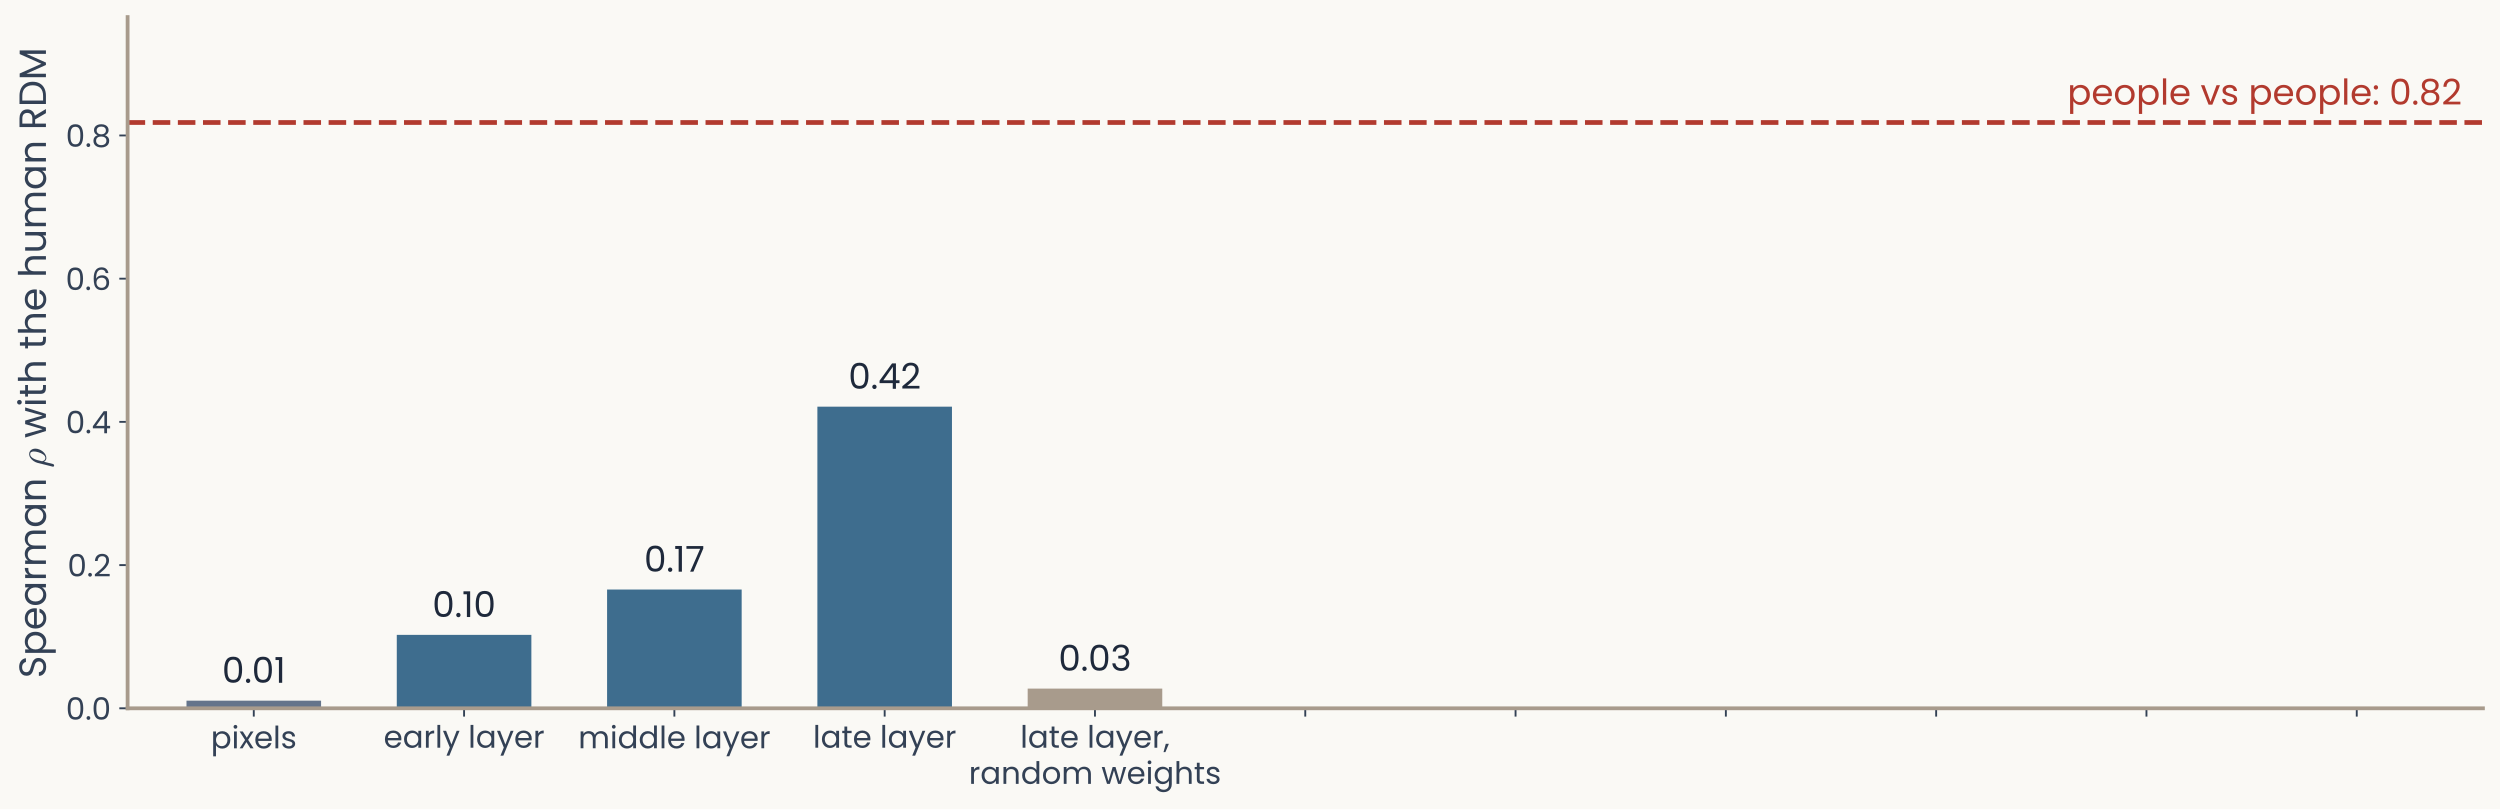
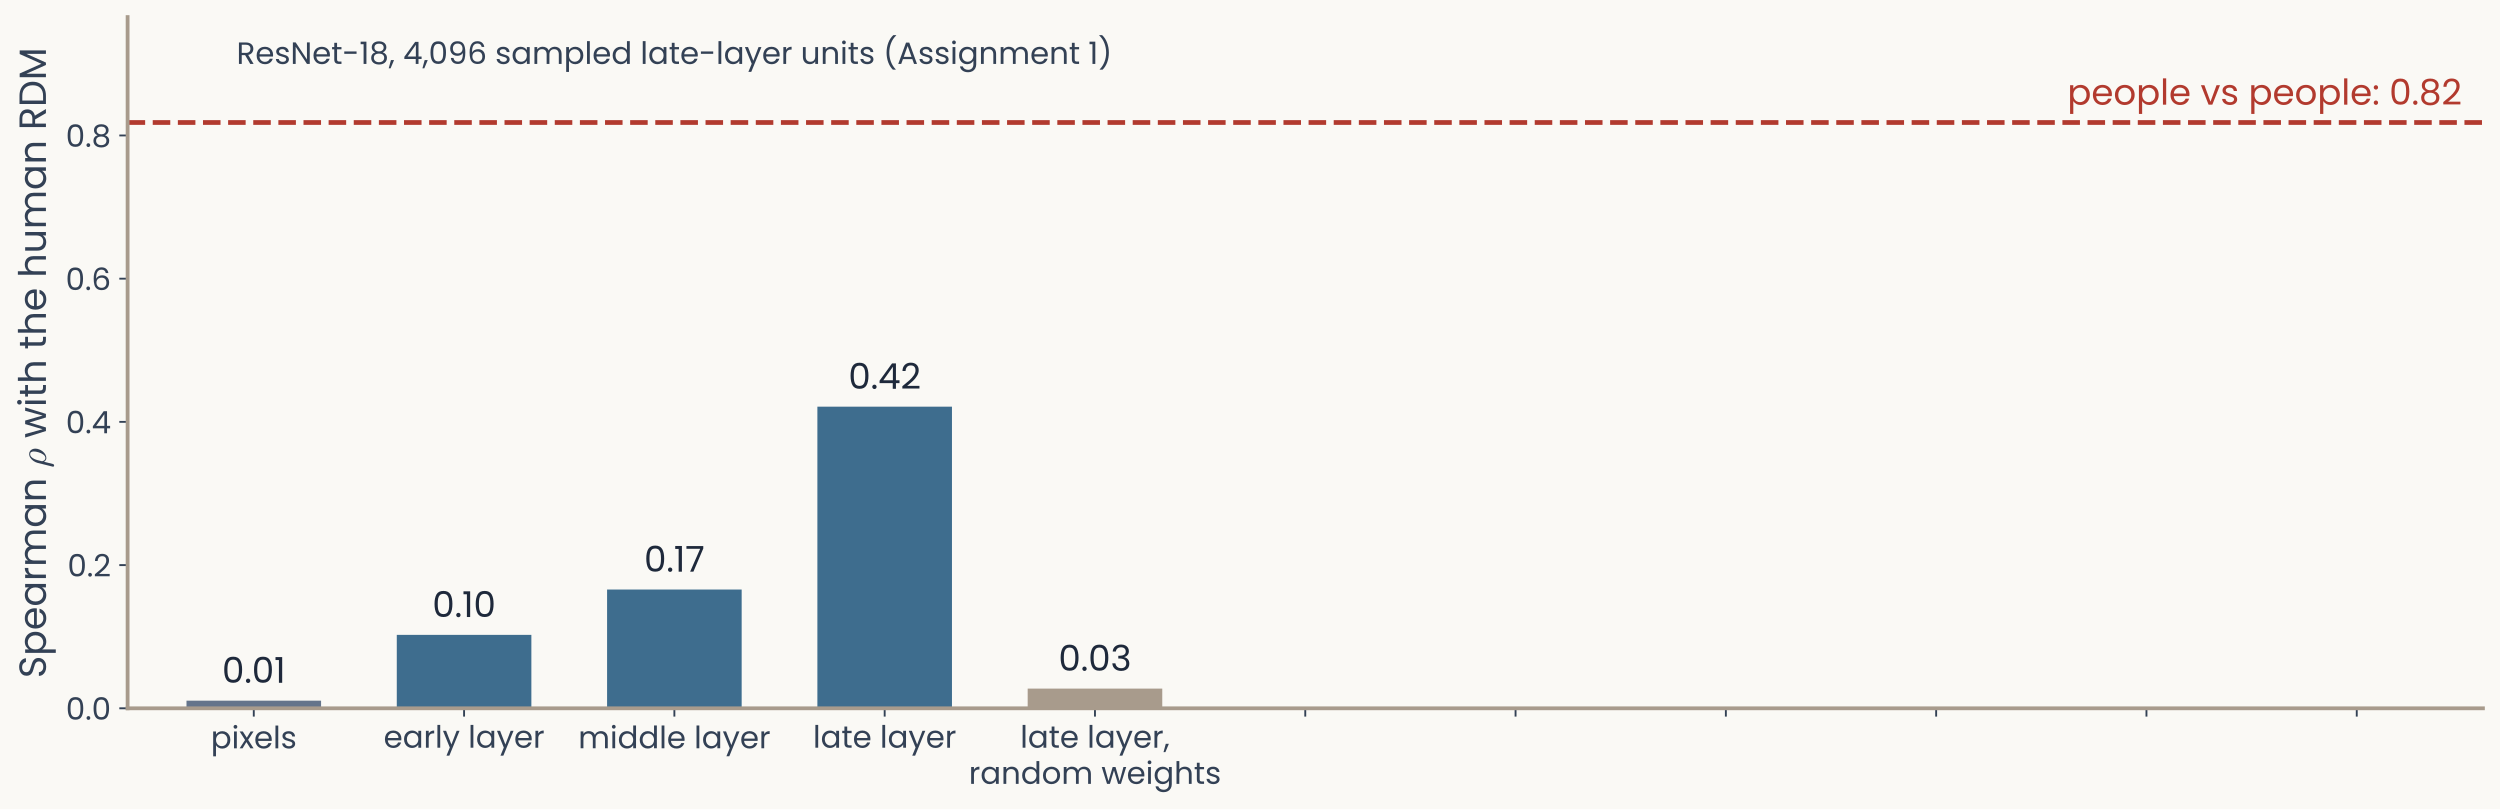
<svg xmlns="http://www.w3.org/2000/svg" xmlns:xlink="http://www.w3.org/1999/xlink" width="1054.629pt" height="341.381pt" viewBox="0 0 1054.629 341.381" version="1.1">
  <defs>
    <style type="text/css">*{stroke-linejoin: round; stroke-linecap: butt}</style>
  </defs>
  <g id="figure_1">
    <g id="patch_1">
      <path d="M 0 341.381  L 1054.629 341.381  L 1054.629 0  L 0 0  z " style="fill: #faf9f5" />
    </g>
    <g id="axes_1">
      <g id="patch_2">
        <path d="M 53.829 298.8  L 1047.429 298.8  L 1047.429 7.2  L 53.829 7.2  z " style="fill: #faf9f5" />
      </g>
      <g id="patch_3">
-         <path d="M 78.669 298.8  L 135.446 298.8  L 135.446 295.564  L 78.669 295.564  z " clip-path="url(#pab59dc795c)" style="fill: #64748b" />
+         <path d="M 78.669 298.8  L 135.446 298.8  L 135.446 295.564  L 78.669 295.564  z " clip-path="url(#pb61c305472)" style="fill: #64748b" />
      </g>
      <g id="patch_4">
-         <path d="M 167.383 298.8  L 224.16 298.8  L 224.16 267.817  L 167.383 267.817  z " clip-path="url(#pab59dc795c)" style="fill: #3e6d8e" />
+         <path d="M 167.383 298.8  L 224.16 298.8  L 224.16 267.817  L 167.383 267.817  z " clip-path="url(#pb61c305472)" style="fill: #3e6d8e" />
      </g>
      <g id="patch_5">
-         <path d="M 256.097 298.8  L 312.874 298.8  L 312.874 248.691  L 256.097 248.691  z " clip-path="url(#pab59dc795c)" style="fill: #3e6d8e" />
+         <path d="M 256.097 298.8  L 312.874 298.8  L 312.874 248.691  L 256.097 248.691  z " clip-path="url(#pb61c305472)" style="fill: #3e6d8e" />
      </g>
      <g id="patch_6">
-         <path d="M 344.811 298.8  L 401.589 298.8  L 401.589 171.552  L 344.811 171.552  z " clip-path="url(#pab59dc795c)" style="fill: #3e6d8e" />
+         <path d="M 344.811 298.8  L 401.589 298.8  L 401.589 171.552  L 344.811 171.552  z " clip-path="url(#pb61c305472)" style="fill: #3e6d8e" />
      </g>
      <g id="patch_7">
-         <path d="M 433.526 298.8  L 490.303 298.8  L 490.303 290.478  L 433.526 290.478  z " clip-path="url(#pab59dc795c)" style="fill: #a89b8c" />
+         <path d="M 433.526 298.8  L 490.303 298.8  L 490.303 290.478  L 433.526 290.478  z " clip-path="url(#pb61c305472)" style="fill: #a89b8c" />
      </g>
      <g id="matplotlib.axis_1">
        <g id="xtick_1">
          <g id="line2d_1">
            <defs>
-               <path id="ma07ec16f3f" d="M 0 0  L 0 3.5  " style="stroke: #334155; stroke-width: 0.8" />
+               <path id="m0f9258b6f5" d="M 0 0  L 0 3.5  " style="stroke: #334155; stroke-width: 0.8" />
            </defs>
            <g>
-               <use xlink:href="#ma07ec16f3f" x="107.057" y="298.8" style="fill: #334155; stroke: #334155; stroke-width: 0.8" />
+               <use xlink:href="#m0f9258b6f5" x="107.057" y="298.8" style="fill: #334155; stroke: #334155; stroke-width: 0.8" />
            </g>
          </g>
          <g id="text_1">
            <g style="fill: #334155" transform="translate(88.92928 315.6922) scale(0.13 -0.13)">
              <defs>
                <path id="Poppins-Regular-70" d="M 1075 2861  Q 1248 3162 1590 3363  Q 1933 3565 2387 3565  Q 2854 3565 3235 3341  Q 3616 3117 3833 2710  Q 4051 2304 4051 1766  Q 4051 1235 3833 819  Q 3616 403 3235 172  Q 2854 -58 2387 -58  Q 1939 -58 1596 144  Q 1254 346 1075 646  L 1075 -1664  L 493 -1664  L 493 3507  L 1075 3507  L 1075 2861  z M 3456 1766  Q 3456 2163 3296 2457  Q 3136 2752 2864 2905  Q 2592 3059 2266 3059  Q 1946 3059 1674 2902  Q 1402 2746 1238 2448  Q 1075 2150 1075 1760  Q 1075 1363 1238 1065  Q 1402 768 1674 611  Q 1946 454 2266 454  Q 2592 454 2864 611  Q 3136 768 3296 1065  Q 3456 1363 3456 1766  z " transform="scale(0.015625)" />
                <path id="Poppins-Regular-69" d="M 794 4077  Q 627 4077 512 4192  Q 397 4307 397 4474  Q 397 4640 512 4755  Q 627 4870 794 4870  Q 954 4870 1066 4755  Q 1178 4640 1178 4474  Q 1178 4307 1066 4192  Q 954 4077 794 4077  z M 1075 3507  L 1075 0  L 493 0  L 493 3507  L 1075 3507  z " transform="scale(0.015625)" />
                <path id="Poppins-Regular-78" d="M 2323 0  L 1491 1306  L 691 0  L 83 0  L 1216 1741  L 83 3507  L 742 3507  L 1574 2208  L 2368 3507  L 2976 3507  L 1850 1773  L 2982 0  L 2323 0  z " transform="scale(0.015625)" />
                <path id="Poppins-Regular-65" d="M 3693 1888  Q 3693 1722 3674 1536  L 870 1536  Q 902 1018 1225 726  Q 1549 435 2010 435  Q 2387 435 2640 611  Q 2893 787 2995 1082  L 3622 1082  Q 3482 576 3059 259  Q 2637 -58 2010 -58  Q 1510 -58 1116 166  Q 723 390 499 803  Q 275 1216 275 1760  Q 275 2304 492 2713  Q 710 3123 1104 3344  Q 1498 3565 2010 3565  Q 2509 3565 2893 3347  Q 3277 3130 3485 2749  Q 3693 2368 3693 1888  z M 3091 2010  Q 3091 2342 2944 2582  Q 2797 2822 2544 2947  Q 2291 3072 1984 3072  Q 1542 3072 1232 2790  Q 922 2509 877 2010  L 3091 2010  z " transform="scale(0.015625)" />
                <path id="Poppins-Regular-6c" d="M 1075 4736  L 1075 0  L 493 0  L 493 4736  L 1075 4736  z " transform="scale(0.015625)" />
                <path id="Poppins-Regular-73" d="M 1734 -58  Q 1331 -58 1011 80  Q 691 218 505 464  Q 320 710 301 1030  L 902 1030  Q 928 768 1149 601  Q 1370 435 1728 435  Q 2061 435 2253 582  Q 2445 730 2445 954  Q 2445 1184 2240 1296  Q 2035 1408 1606 1517  Q 1216 1619 969 1724  Q 723 1830 547 2038  Q 371 2246 371 2586  Q 371 2854 531 3078  Q 691 3302 985 3433  Q 1280 3565 1658 3565  Q 2240 3565 2598 3270  Q 2957 2976 2982 2464  L 2400 2464  Q 2381 2739 2179 2905  Q 1978 3072 1638 3072  Q 1325 3072 1139 2937  Q 954 2803 954 2586  Q 954 2413 1066 2301  Q 1178 2189 1347 2121  Q 1517 2054 1818 1971  Q 2195 1869 2432 1769  Q 2669 1670 2838 1472  Q 3008 1274 3014 954  Q 3014 666 2854 435  Q 2694 205 2403 73  Q 2112 -58 1734 -58  z " transform="scale(0.015625)" />
              </defs>
              <use xlink:href="#Poppins-Regular-70" />
              <use xlink:href="#Poppins-Regular-69" transform="translate(67.59999 0)" />
              <use xlink:href="#Poppins-Regular-78" transform="translate(92.19998 0)" />
              <use xlink:href="#Poppins-Regular-65" transform="translate(140.1 0)" />
              <use xlink:href="#Poppins-Regular-6c" transform="translate(202.1 0)" />
              <use xlink:href="#Poppins-Regular-73" transform="translate(226.7 0)" />
            </g>
          </g>
        </g>
        <g id="xtick_2">
          <g id="line2d_2">
            <g>
-               <use xlink:href="#ma07ec16f3f" x="195.771" y="298.8" style="fill: #334155; stroke: #334155; stroke-width: 0.8" />
+               <use xlink:href="#m0f9258b6f5" x="195.771" y="298.8" style="fill: #334155; stroke: #334155; stroke-width: 0.8" />
            </g>
          </g>
          <g id="text_2">
            <g style="fill: #334155" transform="translate(161.8242 315.42) scale(0.13 -0.13)">
              <defs>
                <path id="Poppins-Regular-61" d="M 275 1766  Q 275 2304 492 2710  Q 710 3117 1091 3341  Q 1472 3565 1939 3565  Q 2400 3565 2739 3366  Q 3078 3168 3245 2867  L 3245 3507  L 3834 3507  L 3834 0  L 3245 0  L 3245 653  Q 3072 346 2729 144  Q 2387 -58 1933 -58  Q 1466 -58 1088 172  Q 710 403 492 819  Q 275 1235 275 1766  z M 3245 1760  Q 3245 2157 3085 2451  Q 2925 2746 2653 2902  Q 2381 3059 2054 3059  Q 1728 3059 1459 2905  Q 1190 2752 1030 2457  Q 870 2163 870 1766  Q 870 1363 1030 1065  Q 1190 768 1459 611  Q 1728 454 2054 454  Q 2381 454 2653 611  Q 2925 768 3085 1065  Q 3245 1363 3245 1760  z " transform="scale(0.015625)" />
                <path id="Poppins-Regular-72" d="M 1075 2938  Q 1229 3238 1513 3404  Q 1798 3571 2208 3571  L 2208 2970  L 2054 2970  Q 1075 2970 1075 1907  L 1075 0  L 493 0  L 493 3507  L 1075 3507  L 1075 2938  z " transform="scale(0.015625)" />
                <path id="Poppins-Regular-79" d="M 3514 3507  L 1402 -1651  L 800 -1651  L 1491 38  L 77 3507  L 723 3507  L 1824 666  L 2912 3507  L 3514 3507  z " transform="scale(0.015625)" />
                <path id="Poppins-Regular-20" transform="scale(0.015625)" />
              </defs>
              <use xlink:href="#Poppins-Regular-65" />
              <use xlink:href="#Poppins-Regular-61" transform="translate(61.99999 0)" />
              <use xlink:href="#Poppins-Regular-72" transform="translate(129.6 0)" />
              <use xlink:href="#Poppins-Regular-6c" transform="translate(166.9 0)" />
              <use xlink:href="#Poppins-Regular-79" transform="translate(191.5 0)" />
              <use xlink:href="#Poppins-Regular-20" transform="translate(247.7999 0)" />
              <use xlink:href="#Poppins-Regular-6c" transform="translate(274.4999 0)" />
              <use xlink:href="#Poppins-Regular-61" transform="translate(299.0999 0)" />
              <use xlink:href="#Poppins-Regular-79" transform="translate(366.6999 0)" />
              <use xlink:href="#Poppins-Regular-65" transform="translate(422.9999 0)" />
              <use xlink:href="#Poppins-Regular-72" transform="translate(484.9999 0)" />
            </g>
          </g>
        </g>
        <g id="xtick_3">
          <g id="line2d_3">
            <g>
-               <use xlink:href="#ma07ec16f3f" x="284.486" y="298.8" style="fill: #334155; stroke: #334155; stroke-width: 0.8" />
+               <use xlink:href="#m0f9258b6f5" x="284.486" y="298.8" style="fill: #334155; stroke: #334155; stroke-width: 0.8" />
            </g>
          </g>
          <g id="text_3">
            <g style="fill: #334155" transform="translate(243.9349 315.6658) scale(0.13 -0.13)">
              <defs>
                <path id="Poppins-Regular-6d" d="M 4710 3571  Q 5120 3571 5440 3401  Q 5760 3232 5945 2893  Q 6131 2554 6131 2067  L 6131 0  L 5555 0  L 5555 1984  Q 5555 2509 5296 2787  Q 5037 3066 4595 3066  Q 4141 3066 3872 2774  Q 3603 2483 3603 1933  L 3603 0  L 3027 0  L 3027 1984  Q 3027 2509 2768 2787  Q 2509 3066 2067 3066  Q 1613 3066 1344 2774  Q 1075 2483 1075 1933  L 1075 0  L 493 0  L 493 3507  L 1075 3507  L 1075 3002  Q 1248 3277 1539 3424  Q 1830 3571 2182 3571  Q 2624 3571 2963 3372  Q 3302 3174 3469 2790  Q 3616 3162 3955 3366  Q 4294 3571 4710 3571  z " transform="scale(0.015625)" />
                <path id="Poppins-Regular-64" d="M 275 1766  Q 275 2304 492 2710  Q 710 3117 1091 3341  Q 1472 3565 1946 3565  Q 2355 3565 2707 3376  Q 3059 3187 3245 2880  L 3245 4736  L 3834 4736  L 3834 0  L 3245 0  L 3245 659  Q 3072 346 2733 144  Q 2394 -58 1939 -58  Q 1472 -58 1091 172  Q 710 403 492 819  Q 275 1235 275 1766  z M 3245 1760  Q 3245 2157 3085 2451  Q 2925 2746 2653 2902  Q 2381 3059 2054 3059  Q 1728 3059 1459 2905  Q 1190 2752 1030 2457  Q 870 2163 870 1766  Q 870 1363 1030 1065  Q 1190 768 1459 611  Q 1728 454 2054 454  Q 2381 454 2653 611  Q 2925 768 3085 1065  Q 3245 1363 3245 1760  z " transform="scale(0.015625)" />
              </defs>
              <use xlink:href="#Poppins-Regular-6d" />
              <use xlink:href="#Poppins-Regular-69" transform="translate(103 0)" />
              <use xlink:href="#Poppins-Regular-64" transform="translate(127.6 0)" />
              <use xlink:href="#Poppins-Regular-64" transform="translate(195.2 0)" />
              <use xlink:href="#Poppins-Regular-6c" transform="translate(262.8 0)" />
              <use xlink:href="#Poppins-Regular-65" transform="translate(287.3999 0)" />
              <use xlink:href="#Poppins-Regular-20" transform="translate(349.3999 0)" />
              <use xlink:href="#Poppins-Regular-6c" transform="translate(376.0999 0)" />
              <use xlink:href="#Poppins-Regular-61" transform="translate(400.6999 0)" />
              <use xlink:href="#Poppins-Regular-79" transform="translate(468.2999 0)" />
              <use xlink:href="#Poppins-Regular-65" transform="translate(524.5999 0)" />
              <use xlink:href="#Poppins-Regular-72" transform="translate(586.5999 0)" />
            </g>
          </g>
        </g>
        <g id="xtick_4">
          <g id="line2d_4">
            <g>
-               <use xlink:href="#ma07ec16f3f" x="373.2" y="298.8" style="fill: #334155; stroke: #334155; stroke-width: 0.8" />
+               <use xlink:href="#m0f9258b6f5" x="373.2" y="298.8" style="fill: #334155; stroke: #334155; stroke-width: 0.8" />
            </g>
          </g>
          <g id="text_4">
            <g style="fill: #334155" transform="translate(342.9699 315.42) scale(0.13 -0.13)">
              <defs>
                <path id="Poppins-Regular-74" d="M 1203 3027  L 1203 960  Q 1203 704 1312 598  Q 1421 493 1690 493  L 2118 493  L 2118 0  L 1594 0  Q 1107 0 864 224  Q 621 448 621 960  L 621 3027  L 166 3027  L 166 3507  L 621 3507  L 621 4390  L 1203 4390  L 1203 3507  L 2118 3507  L 2118 3027  L 1203 3027  z " transform="scale(0.015625)" />
              </defs>
              <use xlink:href="#Poppins-Regular-6c" />
              <use xlink:href="#Poppins-Regular-61" transform="translate(24.59999 0)" />
              <use xlink:href="#Poppins-Regular-74" transform="translate(92.19998 0)" />
              <use xlink:href="#Poppins-Regular-65" transform="translate(128.6 0)" />
              <use xlink:href="#Poppins-Regular-20" transform="translate(190.6 0)" />
              <use xlink:href="#Poppins-Regular-6c" transform="translate(217.3 0)" />
              <use xlink:href="#Poppins-Regular-61" transform="translate(241.8999 0)" />
              <use xlink:href="#Poppins-Regular-79" transform="translate(309.4999 0)" />
              <use xlink:href="#Poppins-Regular-65" transform="translate(365.7999 0)" />
              <use xlink:href="#Poppins-Regular-72" transform="translate(427.7999 0)" />
            </g>
          </g>
        </g>
        <g id="xtick_5">
          <g id="line2d_5">
            <g>
-               <use xlink:href="#ma07ec16f3f" x="461.914" y="298.8" style="fill: #334155; stroke: #334155; stroke-width: 0.8" />
+               <use xlink:href="#m0f9258b6f5" x="461.914" y="298.8" style="fill: #334155; stroke: #334155; stroke-width: 0.8" />
            </g>
          </g>
          <g id="text_5">
            <g style="fill: #334155" transform="translate(430.3974 315.42) scale(0.13 -0.13)">
              <defs>
                <path id="Poppins-Regular-2c" d="M 1094 806  L 378 -915  L -13 -915  L 454 806  L 1094 806  z " transform="scale(0.015625)" />
              </defs>
              <use xlink:href="#Poppins-Regular-6c" />
              <use xlink:href="#Poppins-Regular-61" transform="translate(24.59999 0)" />
              <use xlink:href="#Poppins-Regular-74" transform="translate(92.19998 0)" />
              <use xlink:href="#Poppins-Regular-65" transform="translate(128.6 0)" />
              <use xlink:href="#Poppins-Regular-20" transform="translate(190.6 0)" />
              <use xlink:href="#Poppins-Regular-6c" transform="translate(217.3 0)" />
              <use xlink:href="#Poppins-Regular-61" transform="translate(241.8999 0)" />
              <use xlink:href="#Poppins-Regular-79" transform="translate(309.4999 0)" />
              <use xlink:href="#Poppins-Regular-65" transform="translate(365.7999 0)" />
              <use xlink:href="#Poppins-Regular-72" transform="translate(427.7999 0)" />
              <use xlink:href="#Poppins-Regular-2c" transform="translate(465.0999 0)" />
            </g>
            <g style="fill: #334155" transform="translate(408.6803 330.6706) scale(0.13 -0.13)">
              <defs>
                <path id="Poppins-Regular-6e" d="M 2202 3571  Q 2842 3571 3238 3184  Q 3635 2797 3635 2067  L 3635 0  L 3059 0  L 3059 1984  Q 3059 2509 2796 2787  Q 2534 3066 2080 3066  Q 1619 3066 1347 2778  Q 1075 2490 1075 1939  L 1075 0  L 493 0  L 493 3507  L 1075 3507  L 1075 3008  Q 1248 3277 1545 3424  Q 1843 3571 2202 3571  z " transform="scale(0.015625)" />
                <path id="Poppins-Regular-6f" d="M 2022 -58  Q 1530 -58 1130 166  Q 730 390 502 803  Q 275 1216 275 1760  Q 275 2298 508 2710  Q 742 3123 1145 3344  Q 1549 3565 2048 3565  Q 2547 3565 2950 3344  Q 3354 3123 3587 2713  Q 3821 2304 3821 1760  Q 3821 1216 3581 803  Q 3341 390 2931 166  Q 2522 -58 2022 -58  z M 2022 454  Q 2336 454 2611 601  Q 2886 749 3056 1043  Q 3226 1338 3226 1760  Q 3226 2182 3059 2476  Q 2893 2771 2624 2915  Q 2355 3059 2042 3059  Q 1722 3059 1456 2915  Q 1190 2771 1030 2476  Q 870 2182 870 1760  Q 870 1331 1027 1036  Q 1184 742 1446 598  Q 1709 454 2022 454  z " transform="scale(0.015625)" />
                <path id="Poppins-Regular-77" d="M 5165 3507  L 4070 0  L 3469 0  L 2624 2784  L 1779 0  L 1178 0  L 77 3507  L 672 3507  L 1478 563  L 2349 3507  L 2944 3507  L 3795 557  L 4589 3507  L 5165 3507  z " transform="scale(0.015625)" />
                <path id="Poppins-Regular-67" d="M 1939 3565  Q 2394 3565 2736 3366  Q 3078 3168 3245 2867  L 3245 3507  L 3834 3507  L 3834 -77  Q 3834 -557 3629 -931  Q 3424 -1306 3043 -1517  Q 2662 -1728 2157 -1728  Q 1466 -1728 1005 -1401  Q 544 -1075 461 -512  L 1037 -512  Q 1133 -832 1433 -1027  Q 1734 -1222 2157 -1222  Q 2637 -1222 2941 -921  Q 3245 -621 3245 -77  L 3245 659  Q 3072 352 2733 147  Q 2394 -58 1939 -58  Q 1472 -58 1091 172  Q 710 403 492 819  Q 275 1235 275 1766  Q 275 2304 492 2710  Q 710 3117 1091 3341  Q 1472 3565 1939 3565  z M 3245 1760  Q 3245 2157 3085 2451  Q 2925 2746 2653 2902  Q 2381 3059 2054 3059  Q 1728 3059 1459 2905  Q 1190 2752 1030 2457  Q 870 2163 870 1766  Q 870 1363 1030 1065  Q 1190 768 1459 611  Q 1728 454 2054 454  Q 2381 454 2653 611  Q 2925 768 3085 1065  Q 3245 1363 3245 1760  z " transform="scale(0.015625)" />
                <path id="Poppins-Regular-68" d="M 2234 3571  Q 2630 3571 2950 3401  Q 3270 3232 3452 2893  Q 3635 2554 3635 2067  L 3635 0  L 3059 0  L 3059 1984  Q 3059 2509 2796 2787  Q 2534 3066 2080 3066  Q 1619 3066 1347 2778  Q 1075 2490 1075 1939  L 1075 0  L 493 0  L 493 4736  L 1075 4736  L 1075 3008  Q 1248 3277 1552 3424  Q 1856 3571 2234 3571  z " transform="scale(0.015625)" />
              </defs>
              <use xlink:href="#Poppins-Regular-72" />
              <use xlink:href="#Poppins-Regular-61" transform="translate(37.29999 0)" />
              <use xlink:href="#Poppins-Regular-6e" transform="translate(104.9 0)" />
              <use xlink:href="#Poppins-Regular-64" transform="translate(168.9 0)" />
              <use xlink:href="#Poppins-Regular-6f" transform="translate(236.5 0)" />
              <use xlink:href="#Poppins-Regular-6d" transform="translate(300.4999 0)" />
              <use xlink:href="#Poppins-Regular-20" transform="translate(403.4999 0)" />
              <use xlink:href="#Poppins-Regular-77" transform="translate(430.1999 0)" />
              <use xlink:href="#Poppins-Regular-65" transform="translate(512.1999 0)" />
              <use xlink:href="#Poppins-Regular-69" transform="translate(574.1999 0)" />
              <use xlink:href="#Poppins-Regular-67" transform="translate(598.7999 0)" />
              <use xlink:href="#Poppins-Regular-68" transform="translate(666.3999 0)" />
              <use xlink:href="#Poppins-Regular-74" transform="translate(730.3999 0)" />
              <use xlink:href="#Poppins-Regular-73" transform="translate(766.7998 0)" />
            </g>
          </g>
        </g>
        <g id="xtick_6">
          <g id="line2d_6">
            <g>
-               <use xlink:href="#ma07ec16f3f" x="550.629" y="298.8" style="fill: #334155; stroke: #334155; stroke-width: 0.8" />
+               <use xlink:href="#m0f9258b6f5" x="550.629" y="298.8" style="fill: #334155; stroke: #334155; stroke-width: 0.8" />
            </g>
          </g>
        </g>
        <g id="xtick_7">
          <g id="line2d_7">
            <g>
-               <use xlink:href="#ma07ec16f3f" x="639.343" y="298.8" style="fill: #334155; stroke: #334155; stroke-width: 0.8" />
+               <use xlink:href="#m0f9258b6f5" x="639.343" y="298.8" style="fill: #334155; stroke: #334155; stroke-width: 0.8" />
            </g>
          </g>
        </g>
        <g id="xtick_8">
          <g id="line2d_8">
            <g>
-               <use xlink:href="#ma07ec16f3f" x="728.057" y="298.8" style="fill: #334155; stroke: #334155; stroke-width: 0.8" />
+               <use xlink:href="#m0f9258b6f5" x="728.057" y="298.8" style="fill: #334155; stroke: #334155; stroke-width: 0.8" />
            </g>
          </g>
        </g>
        <g id="xtick_9">
          <g id="line2d_9">
            <g>
-               <use xlink:href="#ma07ec16f3f" x="816.771" y="298.8" style="fill: #334155; stroke: #334155; stroke-width: 0.8" />
+               <use xlink:href="#m0f9258b6f5" x="816.771" y="298.8" style="fill: #334155; stroke: #334155; stroke-width: 0.8" />
            </g>
          </g>
        </g>
        <g id="xtick_10">
          <g id="line2d_10">
            <g>
-               <use xlink:href="#ma07ec16f3f" x="905.486" y="298.8" style="fill: #334155; stroke: #334155; stroke-width: 0.8" />
+               <use xlink:href="#m0f9258b6f5" x="905.486" y="298.8" style="fill: #334155; stroke: #334155; stroke-width: 0.8" />
            </g>
          </g>
        </g>
        <g id="xtick_11">
          <g id="line2d_11">
            <g>
-               <use xlink:href="#ma07ec16f3f" x="994.2" y="298.8" style="fill: #334155; stroke: #334155; stroke-width: 0.8" />
+               <use xlink:href="#m0f9258b6f5" x="994.2" y="298.8" style="fill: #334155; stroke: #334155; stroke-width: 0.8" />
            </g>
          </g>
        </g>
      </g>
      <g id="matplotlib.axis_2">
        <g id="ytick_1">
          <g id="line2d_12">
            <defs>
-               <path id="mc3113b1266" d="M 0 0  L -3.5 0  " style="stroke: #334155; stroke-width: 0.8" />
+               <path id="m61603cf7e6" d="M 0 0  L -3.5 0  " style="stroke: #334155; stroke-width: 0.8" />
            </defs>
            <g>
-               <use xlink:href="#mc3113b1266" x="53.829" y="298.8" style="fill: #334155; stroke: #334155; stroke-width: 0.8" />
+               <use xlink:href="#m61603cf7e6" x="53.829" y="298.8" style="fill: #334155; stroke: #334155; stroke-width: 0.8" />
            </g>
          </g>
          <g id="text_6">
            <g style="fill: #334155" transform="translate(27.77141 303.61) scale(0.13 -0.13)">
              <defs>
                <path id="Poppins-Regular-30" d="M 397 2362  Q 397 3462 755 4080  Q 1114 4698 2010 4698  Q 2899 4698 3257 4080  Q 3616 3462 3616 2362  Q 3616 1242 3257 621  Q 2899 0 2010 0  Q 1114 0 755 621  Q 397 1242 397 2362  z M 3040 2362  Q 3040 2918 2966 3305  Q 2893 3693 2665 3929  Q 2438 4166 2010 4166  Q 1574 4166 1347 3929  Q 1120 3693 1046 3305  Q 973 2918 973 2362  Q 973 1786 1046 1395  Q 1120 1005 1347 768  Q 1574 531 2010 531  Q 2438 531 2665 768  Q 2893 1005 2966 1395  Q 3040 1786 3040 2362  z " transform="scale(0.015625)" />
                <path id="Poppins-Regular-2e" d="M 678 -38  Q 512 -38 397 77  Q 282 192 282 358  Q 282 525 397 640  Q 512 755 678 755  Q 838 755 950 640  Q 1062 525 1062 358  Q 1062 192 950 77  Q 838 -38 678 -38  z " transform="scale(0.015625)" />
              </defs>
              <use xlink:href="#Poppins-Regular-30" />
              <use xlink:href="#Poppins-Regular-2e" transform="translate(62.79999 0)" />
              <use xlink:href="#Poppins-Regular-30" transform="translate(83.79997 0)" />
            </g>
          </g>
        </g>
        <g id="ytick_2">
          <g id="line2d_13">
            <g>
-               <use xlink:href="#mc3113b1266" x="53.829" y="238.386" style="fill: #334155; stroke: #334155; stroke-width: 0.8" />
+               <use xlink:href="#m61603cf7e6" x="53.829" y="238.386" style="fill: #334155; stroke: #334155; stroke-width: 0.8" />
            </g>
          </g>
          <g id="text_7">
            <g style="fill: #334155" transform="translate(28.46 243.1958) scale(0.13 -0.13)">
              <defs>
                <path id="Poppins-Regular-32" d="M 326 467  Q 1139 1120 1600 1539  Q 2061 1958 2377 2416  Q 2694 2874 2694 3315  Q 2694 3731 2492 3971  Q 2291 4211 1843 4211  Q 1408 4211 1168 3939  Q 928 3667 909 3213  L 346 3213  Q 371 3930 780 4320  Q 1190 4710 1837 4710  Q 2496 4710 2883 4345  Q 3270 3981 3270 3341  Q 3270 2810 2953 2307  Q 2637 1805 2233 1424  Q 1830 1043 1203 538  L 3405 538  L 3405 51  L 326 51  L 326 467  z " transform="scale(0.015625)" />
              </defs>
              <use xlink:href="#Poppins-Regular-30" />
              <use xlink:href="#Poppins-Regular-2e" transform="translate(62.79999 0)" />
              <use xlink:href="#Poppins-Regular-32" transform="translate(83.79997 0)" />
            </g>
          </g>
        </g>
        <g id="ytick_3">
          <g id="line2d_14">
            <g>
-               <use xlink:href="#mc3113b1266" x="53.829" y="177.972" style="fill: #334155; stroke: #334155; stroke-width: 0.8" />
+               <use xlink:href="#m61603cf7e6" x="53.829" y="177.972" style="fill: #334155; stroke: #334155; stroke-width: 0.8" />
            </g>
          </g>
          <g id="text_8">
            <g style="fill: #334155" transform="translate(27.75719 182.7816) scale(0.13 -0.13)">
              <defs>
                <path id="Poppins-Regular-34" d="M 256 1030  L 256 1472  L 2502 4582  L 3200 4582  L 3200 1536  L 3840 1536  L 3840 1030  L 3200 1030  L 3200 0  L 2624 0  L 2624 1030  L 256 1030  z M 2650 3974  L 928 1536  L 2650 1536  L 2650 3974  z " transform="scale(0.015625)" />
              </defs>
              <use xlink:href="#Poppins-Regular-30" />
              <use xlink:href="#Poppins-Regular-2e" transform="translate(62.79999 0)" />
              <use xlink:href="#Poppins-Regular-34" transform="translate(83.79997 0)" />
            </g>
          </g>
        </g>
        <g id="ytick_4">
          <g id="line2d_15">
            <g>
-               <use xlink:href="#mc3113b1266" x="53.829" y="117.557" style="fill: #334155; stroke: #334155; stroke-width: 0.8" />
+               <use xlink:href="#m61603cf7e6" x="53.829" y="117.557" style="fill: #334155; stroke: #334155; stroke-width: 0.8" />
            </g>
          </g>
          <g id="text_9">
            <g style="fill: #334155" transform="translate(27.68 122.3673) scale(0.13 -0.13)">
              <defs>
                <path id="Poppins-Regular-36" d="M 2976 3526  Q 2835 4237 2099 4237  Q 1530 4237 1248 3798  Q 966 3360 973 2355  Q 1120 2688 1462 2877  Q 1805 3066 2227 3066  Q 2886 3066 3280 2656  Q 3674 2246 3674 1523  Q 3674 1088 3504 742  Q 3334 397 2992 192  Q 2650 -13 2163 -13  Q 1504 -13 1133 281  Q 762 576 614 1094  Q 467 1613 467 2374  Q 467 4723 2106 4723  Q 2733 4723 3091 4384  Q 3450 4045 3514 3526  L 2976 3526  z M 2106 2573  Q 1830 2573 1587 2461  Q 1344 2349 1193 2121  Q 1043 1894 1043 1568  Q 1043 1082 1324 778  Q 1606 474 2131 474  Q 2579 474 2844 752  Q 3110 1030 3110 1504  Q 3110 2003 2854 2288  Q 2598 2573 2106 2573  z " transform="scale(0.015625)" />
              </defs>
              <use xlink:href="#Poppins-Regular-30" />
              <use xlink:href="#Poppins-Regular-2e" transform="translate(62.79999 0)" />
              <use xlink:href="#Poppins-Regular-36" transform="translate(83.79997 0)" />
            </g>
          </g>
        </g>
        <g id="ytick_5">
          <g id="line2d_16">
            <g>
-               <use xlink:href="#mc3113b1266" x="53.829" y="57.143" style="fill: #334155; stroke: #334155; stroke-width: 0.8" />
+               <use xlink:href="#m61603cf7e6" x="53.829" y="57.143" style="fill: #334155; stroke: #334155; stroke-width: 0.8" />
            </g>
          </g>
          <g id="text_10">
            <g style="fill: #334155" transform="translate(27.73281 61.9531) scale(0.13 -0.13)">
              <defs>
                <path id="Poppins-Regular-38" d="M 1242 2406  Q 883 2547 691 2816  Q 499 3085 499 3469  Q 499 3814 672 4092  Q 845 4371 1187 4534  Q 1530 4698 2016 4698  Q 2502 4698 2844 4534  Q 3187 4371 3363 4092  Q 3539 3814 3539 3469  Q 3539 3098 3340 2819  Q 3142 2541 2797 2406  Q 3194 2285 3427 1981  Q 3661 1677 3661 1248  Q 3661 832 3456 521  Q 3251 211 2876 41  Q 2502 -128 2016 -128  Q 1530 -128 1162 41  Q 794 211 589 521  Q 384 832 384 1248  Q 384 1677 614 1984  Q 845 2291 1242 2406  z M 2976 3398  Q 2976 3789 2720 4000  Q 2464 4211 2016 4211  Q 1574 4211 1318 4000  Q 1062 3789 1062 3392  Q 1062 3034 1328 2816  Q 1594 2598 2016 2598  Q 2445 2598 2710 2819  Q 2976 3040 2976 3398  z M 2016 2150  Q 1542 2150 1241 1929  Q 941 1709 941 1267  Q 941 858 1232 608  Q 1523 358 2016 358  Q 2509 358 2797 608  Q 3085 858 3085 1267  Q 3085 1696 2790 1923  Q 2496 2150 2016 2150  z " transform="scale(0.015625)" />
              </defs>
              <use xlink:href="#Poppins-Regular-30" />
              <use xlink:href="#Poppins-Regular-2e" transform="translate(62.79999 0)" />
              <use xlink:href="#Poppins-Regular-38" transform="translate(83.79997 0)" />
            </g>
          </g>
        </g>
        <g id="text_11">
          <g style="fill: #334155" transform="translate(19.52 286.04) rotate(-90) scale(0.16 -0.16)">
            <defs>
              <path id="Poppins-Regular-53" d="M 1907 -45  Q 1466 -45 1117 112  Q 768 269 569 547  Q 371 826 365 1190  L 986 1190  Q 1018 877 1245 662  Q 1472 448 1907 448  Q 2323 448 2563 656  Q 2803 864 2803 1190  Q 2803 1446 2662 1606  Q 2522 1766 2310 1849  Q 2099 1933 1741 2029  Q 1299 2144 1033 2259  Q 768 2374 579 2620  Q 390 2867 390 3283  Q 390 3648 576 3929  Q 762 4211 1098 4364  Q 1434 4518 1869 4518  Q 2496 4518 2896 4204  Q 3296 3891 3347 3373  L 2707 3373  Q 2675 3629 2438 3824  Q 2202 4019 1811 4019  Q 1446 4019 1216 3830  Q 986 3642 986 3302  Q 986 3059 1123 2905  Q 1261 2752 1462 2672  Q 1664 2592 2029 2490  Q 2470 2368 2739 2249  Q 3008 2131 3200 1884  Q 3392 1638 3392 1216  Q 3392 890 3219 602  Q 3046 314 2707 134  Q 2368 -45 1907 -45  z " transform="scale(0.015625)" />
              <path id="Cmmi10-bd" d="M 178 -1203  Q 178 -1166 184 -1153  L 819 1403  Q 909 1747 1129 2076  Q 1350 2406 1662 2617  Q 1975 2828 2322 2828  Q 2600 2828 2808 2683  Q 3016 2538 3120 2302  Q 3225 2066 3225 1784  Q 3225 1475 3098 1144  Q 2972 813 2748 538  Q 2525 263 2234 95  Q 1944 -72 1625 -72  Q 1438 -72 1272 39  Q 1106 150 1013 331  L 634 -1178  Q 616 -1269 541 -1325  Q 466 -1381 372 -1381  Q 294 -1381 236 -1332  Q 178 -1284 178 -1203  z M 1638 97  Q 1978 97 2229 445  Q 2481 794 2614 1264  Q 2747 1734 2747 2059  Q 2747 2303 2640 2483  Q 2534 2663 2309 2663  Q 2031 2663 1818 2452  Q 1606 2241 1478 1956  Q 1350 1672 1269 1363  L 1094 647  Q 1134 416 1276 256  Q 1419 97 1638 97  z " transform="scale(0.015625)" />
              <path id="Poppins-Regular-75" d="M 3603 3507  L 3603 0  L 3021 0  L 3021 518  Q 2854 250 2556 99  Q 2259 -51 1901 -51  Q 1491 -51 1164 118  Q 838 288 649 627  Q 461 966 461 1453  L 461 3507  L 1037 3507  L 1037 1530  Q 1037 1011 1299 732  Q 1562 454 2016 454  Q 2483 454 2752 742  Q 3021 1030 3021 1581  L 3021 3507  L 3603 3507  z " transform="scale(0.015625)" />
              <path id="Poppins-Regular-52" d="M 2842 0  L 1779 1824  L 1075 1824  L 1075 0  L 493 0  L 493 4461  L 1933 4461  Q 2438 4461 2787 4288  Q 3136 4115 3309 3820  Q 3482 3526 3482 3149  Q 3482 2688 3216 2336  Q 2950 1984 2419 1869  L 3539 0  L 2842 0  z M 1075 2291  L 1933 2291  Q 2406 2291 2643 2524  Q 2880 2758 2880 3149  Q 2880 3546 2646 3763  Q 2413 3981 1933 3981  L 1075 3981  L 1075 2291  z " transform="scale(0.015625)" />
              <path id="Poppins-Regular-44" d="M 1882 4461  Q 2611 4461 3145 4189  Q 3680 3917 3965 3411  Q 4250 2906 4250 2221  Q 4250 1536 3965 1033  Q 3680 531 3145 265  Q 2611 0 1882 0  L 493 0  L 493 4461  L 1882 4461  z M 1882 480  Q 2746 480 3200 937  Q 3654 1395 3654 2221  Q 3654 3053 3196 3520  Q 2739 3987 1882 3987  L 1075 3987  L 1075 480  L 1882 480  z " transform="scale(0.015625)" />
              <path id="Poppins-Regular-4d" d="M 5018 4429  L 5018 0  L 4435 0  L 4435 3302  L 2963 0  L 2554 0  L 1075 3309  L 1075 0  L 493 0  L 493 4429  L 1120 4429  L 2758 768  L 4397 4429  L 5018 4429  z " transform="scale(0.015625)" />
            </defs>
            <use xlink:href="#Poppins-Regular-53" transform="translate(0 0.90625)" />
            <use xlink:href="#Poppins-Regular-70" transform="translate(58.7 0.90625)" />
            <use xlink:href="#Poppins-Regular-65" transform="translate(126.3 0.90625)" />
            <use xlink:href="#Poppins-Regular-61" transform="translate(188.3 0.90625)" />
            <use xlink:href="#Poppins-Regular-72" transform="translate(255.9 0.90625)" />
            <use xlink:href="#Poppins-Regular-6d" transform="translate(293.2 0.90625)" />
            <use xlink:href="#Poppins-Regular-61" transform="translate(396.1999 0.90625)" />
            <use xlink:href="#Poppins-Regular-6e" transform="translate(463.7999 0.90625)" />
            <use xlink:href="#Poppins-Regular-20" transform="translate(527.7999 0.90625)" />
            <use xlink:href="#Cmmi10-bd" transform="translate(554.4999 0.90625)" />
            <use xlink:href="#Poppins-Regular-20" transform="translate(606.2089 0.90625)" />
            <use xlink:href="#Poppins-Regular-77" transform="translate(632.9089 0.90625)" />
            <use xlink:href="#Poppins-Regular-69" transform="translate(714.9089 0.90625)" />
            <use xlink:href="#Poppins-Regular-74" transform="translate(739.5089 0.90625)" />
            <use xlink:href="#Poppins-Regular-68" transform="translate(775.9089 0.90625)" />
            <use xlink:href="#Poppins-Regular-20" transform="translate(839.9088 0.90625)" />
            <use xlink:href="#Poppins-Regular-74" transform="translate(866.6088 0.90625)" />
            <use xlink:href="#Poppins-Regular-68" transform="translate(903.0088 0.90625)" />
            <use xlink:href="#Poppins-Regular-65" transform="translate(967.0088 0.90625)" />
            <use xlink:href="#Poppins-Regular-20" transform="translate(1029.009 0.90625)" />
            <use xlink:href="#Poppins-Regular-68" transform="translate(1055.709 0.90625)" />
            <use xlink:href="#Poppins-Regular-75" transform="translate(1119.709 0.90625)" />
            <use xlink:href="#Poppins-Regular-6d" transform="translate(1183.709 0.90625)" />
            <use xlink:href="#Poppins-Regular-61" transform="translate(1286.709 0.90625)" />
            <use xlink:href="#Poppins-Regular-6e" transform="translate(1354.309 0.90625)" />
            <use xlink:href="#Poppins-Regular-20" transform="translate(1418.309 0.90625)" />
            <use xlink:href="#Poppins-Regular-52" transform="translate(1445.009 0.90625)" />
            <use xlink:href="#Poppins-Regular-44" transform="translate(1505.809 0.90625)" />
            <use xlink:href="#Poppins-Regular-4d" transform="translate(1576.509 0.90625)" />
          </g>
        </g>
      </g>
      <g id="line2d_17">
-         <path d="M 53.829 51.681  L 1047.429 51.681  " clip-path="url(#pab59dc795c)" style="fill: none; stroke-dasharray: 7.4,3.2; stroke-dashoffset: 0; stroke: #b23a2e; stroke-width: 2" />
+         <path d="M 53.829 51.681  L 1047.429 51.681  " clip-path="url(#pb61c305472)" style="fill: none; stroke-dasharray: 7.4,3.2; stroke-dashoffset: 0; stroke: #b23a2e; stroke-width: 2" />
      </g>
      <g id="patch_8">
        <path d="M 53.829 298.8  L 53.829 7.2  " style="fill: none; stroke: #a89b8c; stroke-width: 1.6; stroke-linejoin: miter; stroke-linecap: square" />
      </g>
      <g id="patch_9">
        <path d="M 53.829 298.8  L 1047.429 298.8  " style="fill: none; stroke: #a89b8c; stroke-width: 1.6; stroke-linejoin: miter; stroke-linecap: square" />
      </g>
      <g id="text_12">
        <g style="fill: #1e293b" transform="translate(93.66263 288.0395) scale(0.15 -0.15)">
          <defs>
            <path id="Poppins-Regular-31" d="M 243 4096  L 243 4627  L 1446 4627  L 1446 0  L 858 0  L 858 4096  L 243 4096  z " transform="scale(0.015625)" />
          </defs>
          <use xlink:href="#Poppins-Regular-30" />
          <use xlink:href="#Poppins-Regular-2e" transform="translate(62.79999 0)" />
          <use xlink:href="#Poppins-Regular-30" transform="translate(83.79997 0)" />
          <use xlink:href="#Poppins-Regular-31" transform="translate(146.6 0)" />
        </g>
      </g>
      <g id="text_13">
        <g style="fill: #1e293b" transform="translate(182.3769 260.2918) scale(0.15 -0.15)">
          <use xlink:href="#Poppins-Regular-30" />
          <use xlink:href="#Poppins-Regular-2e" transform="translate(62.79999 0)" />
          <use xlink:href="#Poppins-Regular-31" transform="translate(83.79997 0)" />
          <use xlink:href="#Poppins-Regular-30" transform="translate(115.8 0)" />
        </g>
      </g>
      <g id="text_14">
        <g style="fill: #1e293b" transform="translate(271.7064 241.1661) scale(0.15 -0.15)">
          <defs>
            <path id="Poppins-Regular-37" d="M 3245 4173  L 1466 0  L 877 0  L 2682 4115  L 211 4115  L 211 4614  L 3245 4614  L 3245 4173  z " transform="scale(0.015625)" />
          </defs>
          <use xlink:href="#Poppins-Regular-30" />
          <use xlink:href="#Poppins-Regular-2e" transform="translate(62.79999 0)" />
          <use xlink:href="#Poppins-Regular-31" transform="translate(83.79997 0)" />
          <use xlink:href="#Poppins-Regular-37" transform="translate(115.8 0)" />
        </g>
      </g>
      <g id="text_15">
        <g style="fill: #1e293b" transform="translate(357.8848 164.0271) scale(0.15 -0.15)">
          <use xlink:href="#Poppins-Regular-30" />
          <use xlink:href="#Poppins-Regular-2e" transform="translate(62.79999 0)" />
          <use xlink:href="#Poppins-Regular-34" transform="translate(83.79997 0)" />
          <use xlink:href="#Poppins-Regular-32" transform="translate(146.7 0)" />
        </g>
      </g>
      <g id="text_16">
        <g style="fill: #1e293b" transform="translate(446.5018 282.953) scale(0.15 -0.15)">
          <defs>
            <path id="Poppins-Regular-33" d="M 384 3462  Q 429 4051 838 4384  Q 1248 4717 1901 4717  Q 2336 4717 2653 4560  Q 2970 4403 3133 4134  Q 3296 3866 3296 3526  Q 3296 3130 3069 2842  Q 2842 2554 2477 2470  L 2477 2438  Q 2893 2336 3136 2035  Q 3379 1734 3379 1248  Q 3379 883 3212 592  Q 3046 301 2713 134  Q 2381 -32 1914 -32  Q 1235 -32 800 323  Q 365 678 314 1331  L 877 1331  Q 922 947 1190 704  Q 1459 461 1907 461  Q 2355 461 2588 694  Q 2822 928 2822 1299  Q 2822 1779 2502 1990  Q 2182 2202 1536 2202  L 1389 2202  L 1389 2688  L 1542 2688  Q 2131 2694 2432 2883  Q 2733 3072 2733 3469  Q 2733 3808 2512 4013  Q 2291 4218 1882 4218  Q 1485 4218 1241 4013  Q 998 3808 954 3462  L 384 3462  z " transform="scale(0.015625)" />
          </defs>
          <use xlink:href="#Poppins-Regular-30" />
          <use xlink:href="#Poppins-Regular-2e" transform="translate(62.79999 0)" />
          <use xlink:href="#Poppins-Regular-30" transform="translate(83.79997 0)" />
          <use xlink:href="#Poppins-Regular-33" transform="translate(146.6 0)" />
        </g>
      </g>
      <g id="text_17">
        <g style="fill: #b23a2e" transform="translate(872.1087 44.1565) scale(0.15 -0.15)">
          <defs>
            <path id="Poppins-Regular-76" d="M 1798 538  L 2886 3507  L 3507 3507  L 2131 0  L 1453 0  L 77 3507  L 704 3507  L 1798 538  z " transform="scale(0.015625)" />
            <path id="Poppins-Regular-3a" d="M 678 -38  Q 512 -38 397 77  Q 282 192 282 358  Q 282 525 397 640  Q 512 755 678 755  Q 838 755 950 640  Q 1062 525 1062 358  Q 1062 192 950 77  Q 838 -38 678 -38  z M 678 2714  Q 512 2714 397 2829  Q 282 2944 282 3110  Q 282 3277 397 3392  Q 512 3507 678 3507  Q 838 3507 950 3392  Q 1062 3277 1062 3110  Q 1062 2944 950 2829  Q 838 2714 678 2714  z " transform="scale(0.015625)" />
          </defs>
          <use xlink:href="#Poppins-Regular-70" />
          <use xlink:href="#Poppins-Regular-65" transform="translate(67.59999 0)" />
          <use xlink:href="#Poppins-Regular-6f" transform="translate(129.6 0)" />
          <use xlink:href="#Poppins-Regular-70" transform="translate(193.6 0)" />
          <use xlink:href="#Poppins-Regular-6c" transform="translate(261.2 0)" />
          <use xlink:href="#Poppins-Regular-65" transform="translate(285.7999 0)" />
          <use xlink:href="#Poppins-Regular-20" transform="translate(347.7999 0)" />
          <use xlink:href="#Poppins-Regular-76" transform="translate(374.4999 0)" />
          <use xlink:href="#Poppins-Regular-73" transform="translate(430.5999 0)" />
          <use xlink:href="#Poppins-Regular-20" transform="translate(482.7999 0)" />
          <use xlink:href="#Poppins-Regular-70" transform="translate(509.4999 0)" />
          <use xlink:href="#Poppins-Regular-65" transform="translate(577.0999 0)" />
          <use xlink:href="#Poppins-Regular-6f" transform="translate(639.0999 0)" />
          <use xlink:href="#Poppins-Regular-70" transform="translate(703.0999 0)" />
          <use xlink:href="#Poppins-Regular-6c" transform="translate(770.6999 0)" />
          <use xlink:href="#Poppins-Regular-65" transform="translate(795.2998 0)" />
          <use xlink:href="#Poppins-Regular-3a" transform="translate(857.2998 0)" />
          <use xlink:href="#Poppins-Regular-20" transform="translate(878.5998 0)" />
          <use xlink:href="#Poppins-Regular-30" transform="translate(905.2998 0)" />
          <use xlink:href="#Poppins-Regular-2e" transform="translate(968.0998 0)" />
          <use xlink:href="#Poppins-Regular-38" transform="translate(989.0998 0)" />
          <use xlink:href="#Poppins-Regular-32" transform="translate(1052.2 0)" />
        </g>
      </g>
+       <g id="text_18">
+         <g style="fill: #334155" transform="translate(99.79636 26.96949) scale(0.13 -0.13)">
+           <defs>
+             <path id="Poppins-Regular-4e" d="M 4000 0  L 3418 0  L 1075 3552  L 1075 0  L 493 0  L 493 4467  L 1075 4467  L 3418 922  L 3418 4467  L 4000 4467  L 4000 0  z " transform="scale(0.015625)" />
+             <path id="Poppins-Regular-2d" d="M 2925 2592  L 2925 2099  L 371 2099  L 371 2592  L 2925 2592  z " transform="scale(0.015625)" />
+             <path id="Poppins-Regular-39" d="M 1146 1242  Q 1210 877 1443 678  Q 1677 480 2074 480  Q 2605 480 2857 896  Q 3110 1312 3098 2298  Q 2963 2010 2649 1846  Q 2336 1683 1952 1683  Q 1523 1683 1187 1859  Q 851 2035 659 2374  Q 467 2714 467 3194  Q 467 3878 864 4297  Q 1261 4717 1990 4717  Q 2886 4717 3248 4134  Q 3610 3552 3610 2400  Q 3610 1594 3466 1069  Q 3322 544 2979 269  Q 2637 -6 2042 -6  Q 1389 -6 1024 346  Q 659 698 608 1242  L 1146 1242  z M 2048 2176  Q 2477 2176 2752 2441  Q 3027 2707 3027 3162  Q 3027 3642 2758 3936  Q 2490 4230 2003 4230  Q 1555 4230 1289 3948  Q 1024 3667 1024 3206  Q 1024 2739 1286 2457  Q 1549 2176 2048 2176  z " transform="scale(0.015625)" />
+             <path id="Poppins-Regular-28" d="M 1990 -1190  Q 1376 -589 1033 339  Q 691 1267 691 2342  Q 691 3443 1052 4400  Q 1414 5357 2086 5978  L 2694 5978  L 2694 5920  Q 1978 5248 1616 4304  Q 1254 3360 1254 2342  Q 1254 1350 1596 448  Q 1939 -454 2598 -1133  L 2598 -1190  L 1990 -1190  z " transform="scale(0.015625)" />
+             <path id="Poppins-Regular-41" d="M 3130 992  L 1184 992  L 826 0  L 211 0  L 1824 4435  L 2496 4435  L 4102 0  L 3488 0  L 3130 992  z M 2963 1466  L 2157 3718  L 1350 1466  L 2963 1466  z " transform="scale(0.015625)" />
+             <path id="Poppins-Regular-29" d="M 307 -1190  L 307 -1133  Q 966 -454 1308 448  Q 1651 1350 1651 2342  Q 1651 3360 1289 4304  Q 928 5248 211 5920  L 211 5978  L 819 5978  Q 1491 5357 1852 4400  Q 2214 3443 2214 2342  Q 2214 1267 1872 339  Q 1530 -589 915 -1190  L 307 -1190  z " transform="scale(0.015625)" />
+           </defs>
+           <use xlink:href="#Poppins-Regular-52" />
+           <use xlink:href="#Poppins-Regular-65" transform="translate(60.79999 0)" />
+           <use xlink:href="#Poppins-Regular-73" transform="translate(122.8 0)" />
+           <use xlink:href="#Poppins-Regular-4e" transform="translate(175 0)" />
+           <use xlink:href="#Poppins-Regular-65" transform="translate(245.3 0)" />
+           <use xlink:href="#Poppins-Regular-74" transform="translate(307.2999 0)" />
+           <use xlink:href="#Poppins-Regular-2d" transform="translate(343.6999 0)" />
+           <use xlink:href="#Poppins-Regular-31" transform="translate(398.7999 0)" />
+           <use xlink:href="#Poppins-Regular-38" transform="translate(430.7999 0)" />
+           <use xlink:href="#Poppins-Regular-2c" transform="translate(493.8999 0)" />
+           <use xlink:href="#Poppins-Regular-20" transform="translate(513.6999 0)" />
+           <use xlink:href="#Poppins-Regular-34" transform="translate(540.3999 0)" />
+           <use xlink:href="#Poppins-Regular-2c" transform="translate(603.2999 0)" />
+           <use xlink:href="#Poppins-Regular-30" transform="translate(623.0999 0)" />
+           <use xlink:href="#Poppins-Regular-39" transform="translate(685.8999 0)" />
+           <use xlink:href="#Poppins-Regular-36" transform="translate(748.8998 0)" />
+           <use xlink:href="#Poppins-Regular-20" transform="translate(812.3998 0)" />
+           <use xlink:href="#Poppins-Regular-73" transform="translate(839.0998 0)" />
+           <use xlink:href="#Poppins-Regular-61" transform="translate(891.2998 0)" />
+           <use xlink:href="#Poppins-Regular-6d" transform="translate(958.8998 0)" />
+           <use xlink:href="#Poppins-Regular-70" transform="translate(1061.9 0)" />
+           <use xlink:href="#Poppins-Regular-6c" transform="translate(1129.5 0)" />
+           <use xlink:href="#Poppins-Regular-65" transform="translate(1154.1 0)" />
+           <use xlink:href="#Poppins-Regular-64" transform="translate(1216.1 0)" />
+           <use xlink:href="#Poppins-Regular-20" transform="translate(1283.7 0)" />
+           <use xlink:href="#Poppins-Regular-6c" transform="translate(1310.4 0)" />
+           <use xlink:href="#Poppins-Regular-61" transform="translate(1335 0)" />
+           <use xlink:href="#Poppins-Regular-74" transform="translate(1402.6 0)" />
+           <use xlink:href="#Poppins-Regular-65" transform="translate(1439 0)" />
+           <use xlink:href="#Poppins-Regular-2d" transform="translate(1501 0)" />
+           <use xlink:href="#Poppins-Regular-6c" transform="translate(1556.1 0)" />
+           <use xlink:href="#Poppins-Regular-61" transform="translate(1580.7 0)" />
+           <use xlink:href="#Poppins-Regular-79" transform="translate(1648.3 0)" />
+           <use xlink:href="#Poppins-Regular-65" transform="translate(1704.6 0)" />
+           <use xlink:href="#Poppins-Regular-72" transform="translate(1766.6 0)" />
+           <use xlink:href="#Poppins-Regular-20" transform="translate(1803.9 0)" />
+           <use xlink:href="#Poppins-Regular-75" transform="translate(1830.6 0)" />
+           <use xlink:href="#Poppins-Regular-6e" transform="translate(1894.6 0)" />
+           <use xlink:href="#Poppins-Regular-69" transform="translate(1958.6 0)" />
+           <use xlink:href="#Poppins-Regular-74" transform="translate(1983.2 0)" />
+           <use xlink:href="#Poppins-Regular-73" transform="translate(2019.6 0)" />
+           <use xlink:href="#Poppins-Regular-20" transform="translate(2071.8 0)" />
+           <use xlink:href="#Poppins-Regular-28" transform="translate(2098.5 0)" />
+           <use xlink:href="#Poppins-Regular-41" transform="translate(2143.9 0)" />
+           <use xlink:href="#Poppins-Regular-73" transform="translate(2211.3 0)" />
+           <use xlink:href="#Poppins-Regular-73" transform="translate(2263.5 0)" />
+           <use xlink:href="#Poppins-Regular-69" transform="translate(2315.7 0)" />
+           <use xlink:href="#Poppins-Regular-67" transform="translate(2340.3 0)" />
+           <use xlink:href="#Poppins-Regular-6e" transform="translate(2407.9 0)" />
+           <use xlink:href="#Poppins-Regular-6d" transform="translate(2471.9 0)" />
+           <use xlink:href="#Poppins-Regular-65" transform="translate(2574.9 0)" />
+           <use xlink:href="#Poppins-Regular-6e" transform="translate(2636.9 0)" />
+           <use xlink:href="#Poppins-Regular-74" transform="translate(2700.899 0)" />
+           <use xlink:href="#Poppins-Regular-20" transform="translate(2737.299 0)" />
+           <use xlink:href="#Poppins-Regular-31" transform="translate(2763.999 0)" />
+           <use xlink:href="#Poppins-Regular-29" transform="translate(2795.999 0)" />
+         </g>
+       </g>
    </g>
  </g>
  <defs>
-     <clipPath id="pab59dc795c">
+     <clipPath id="pb61c305472">
      <rect x="53.829" y="7.2" width="993.6" height="291.6" />
    </clipPath>
  </defs>
</svg>
